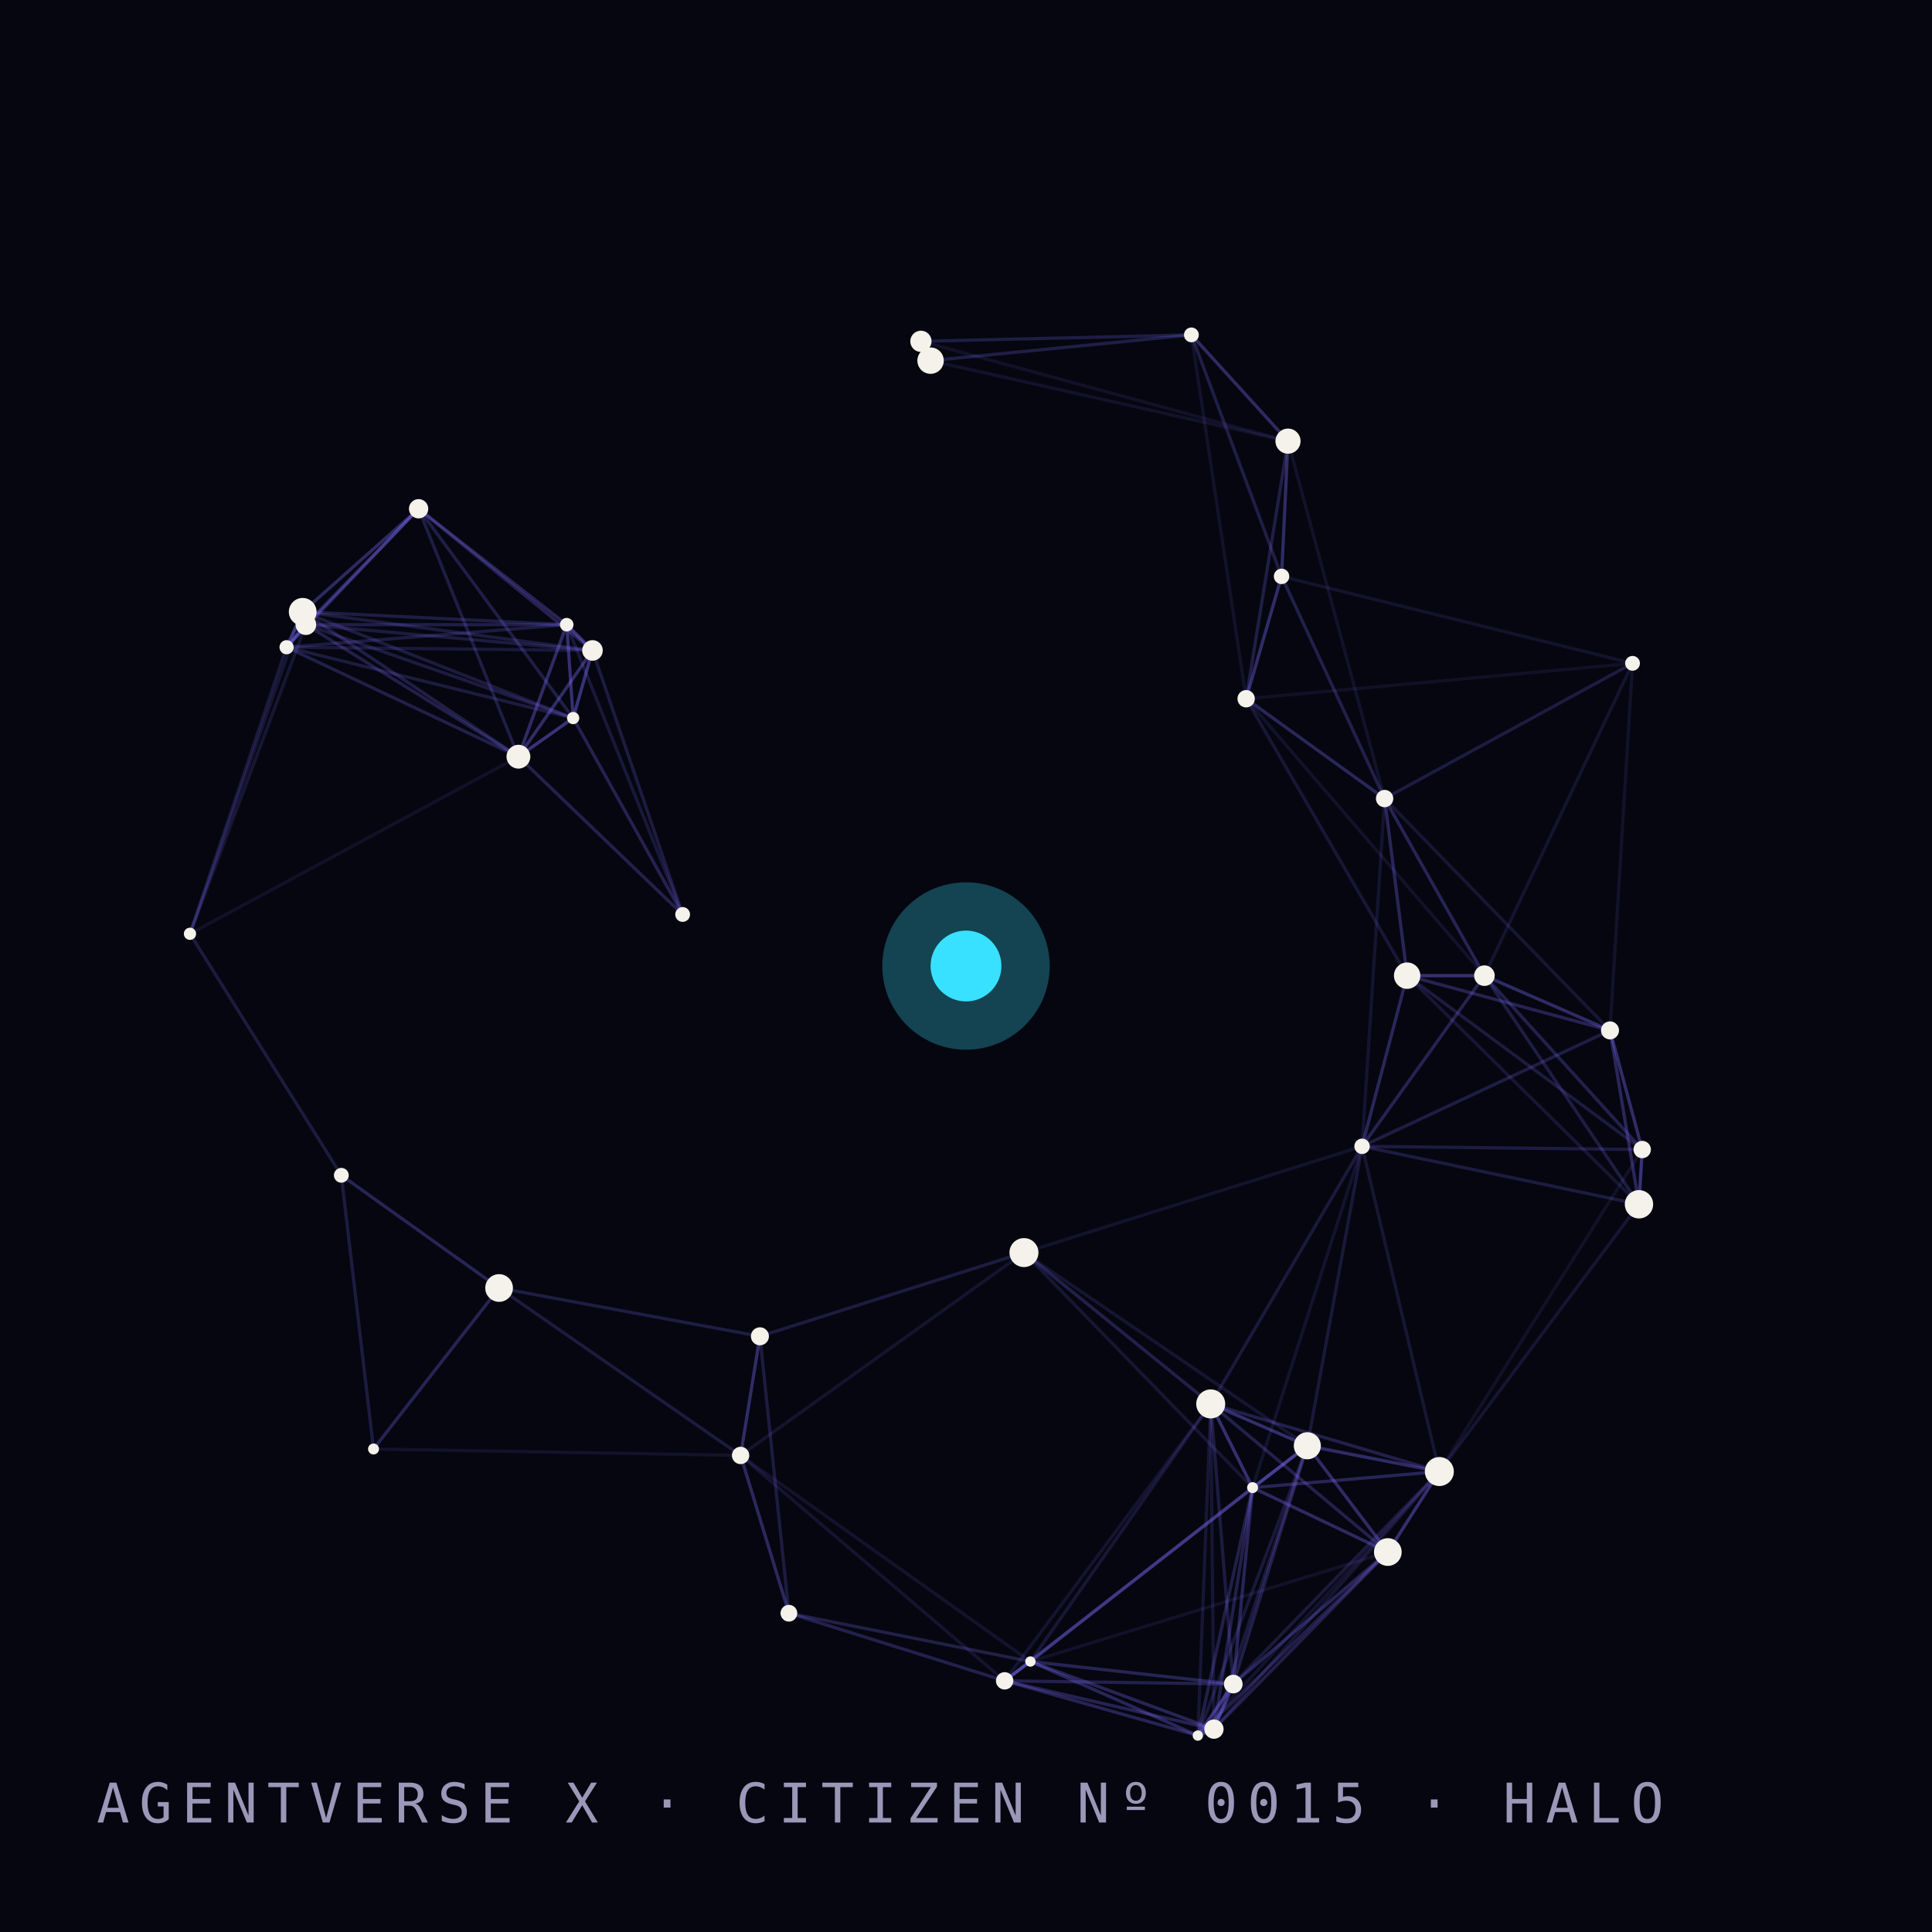
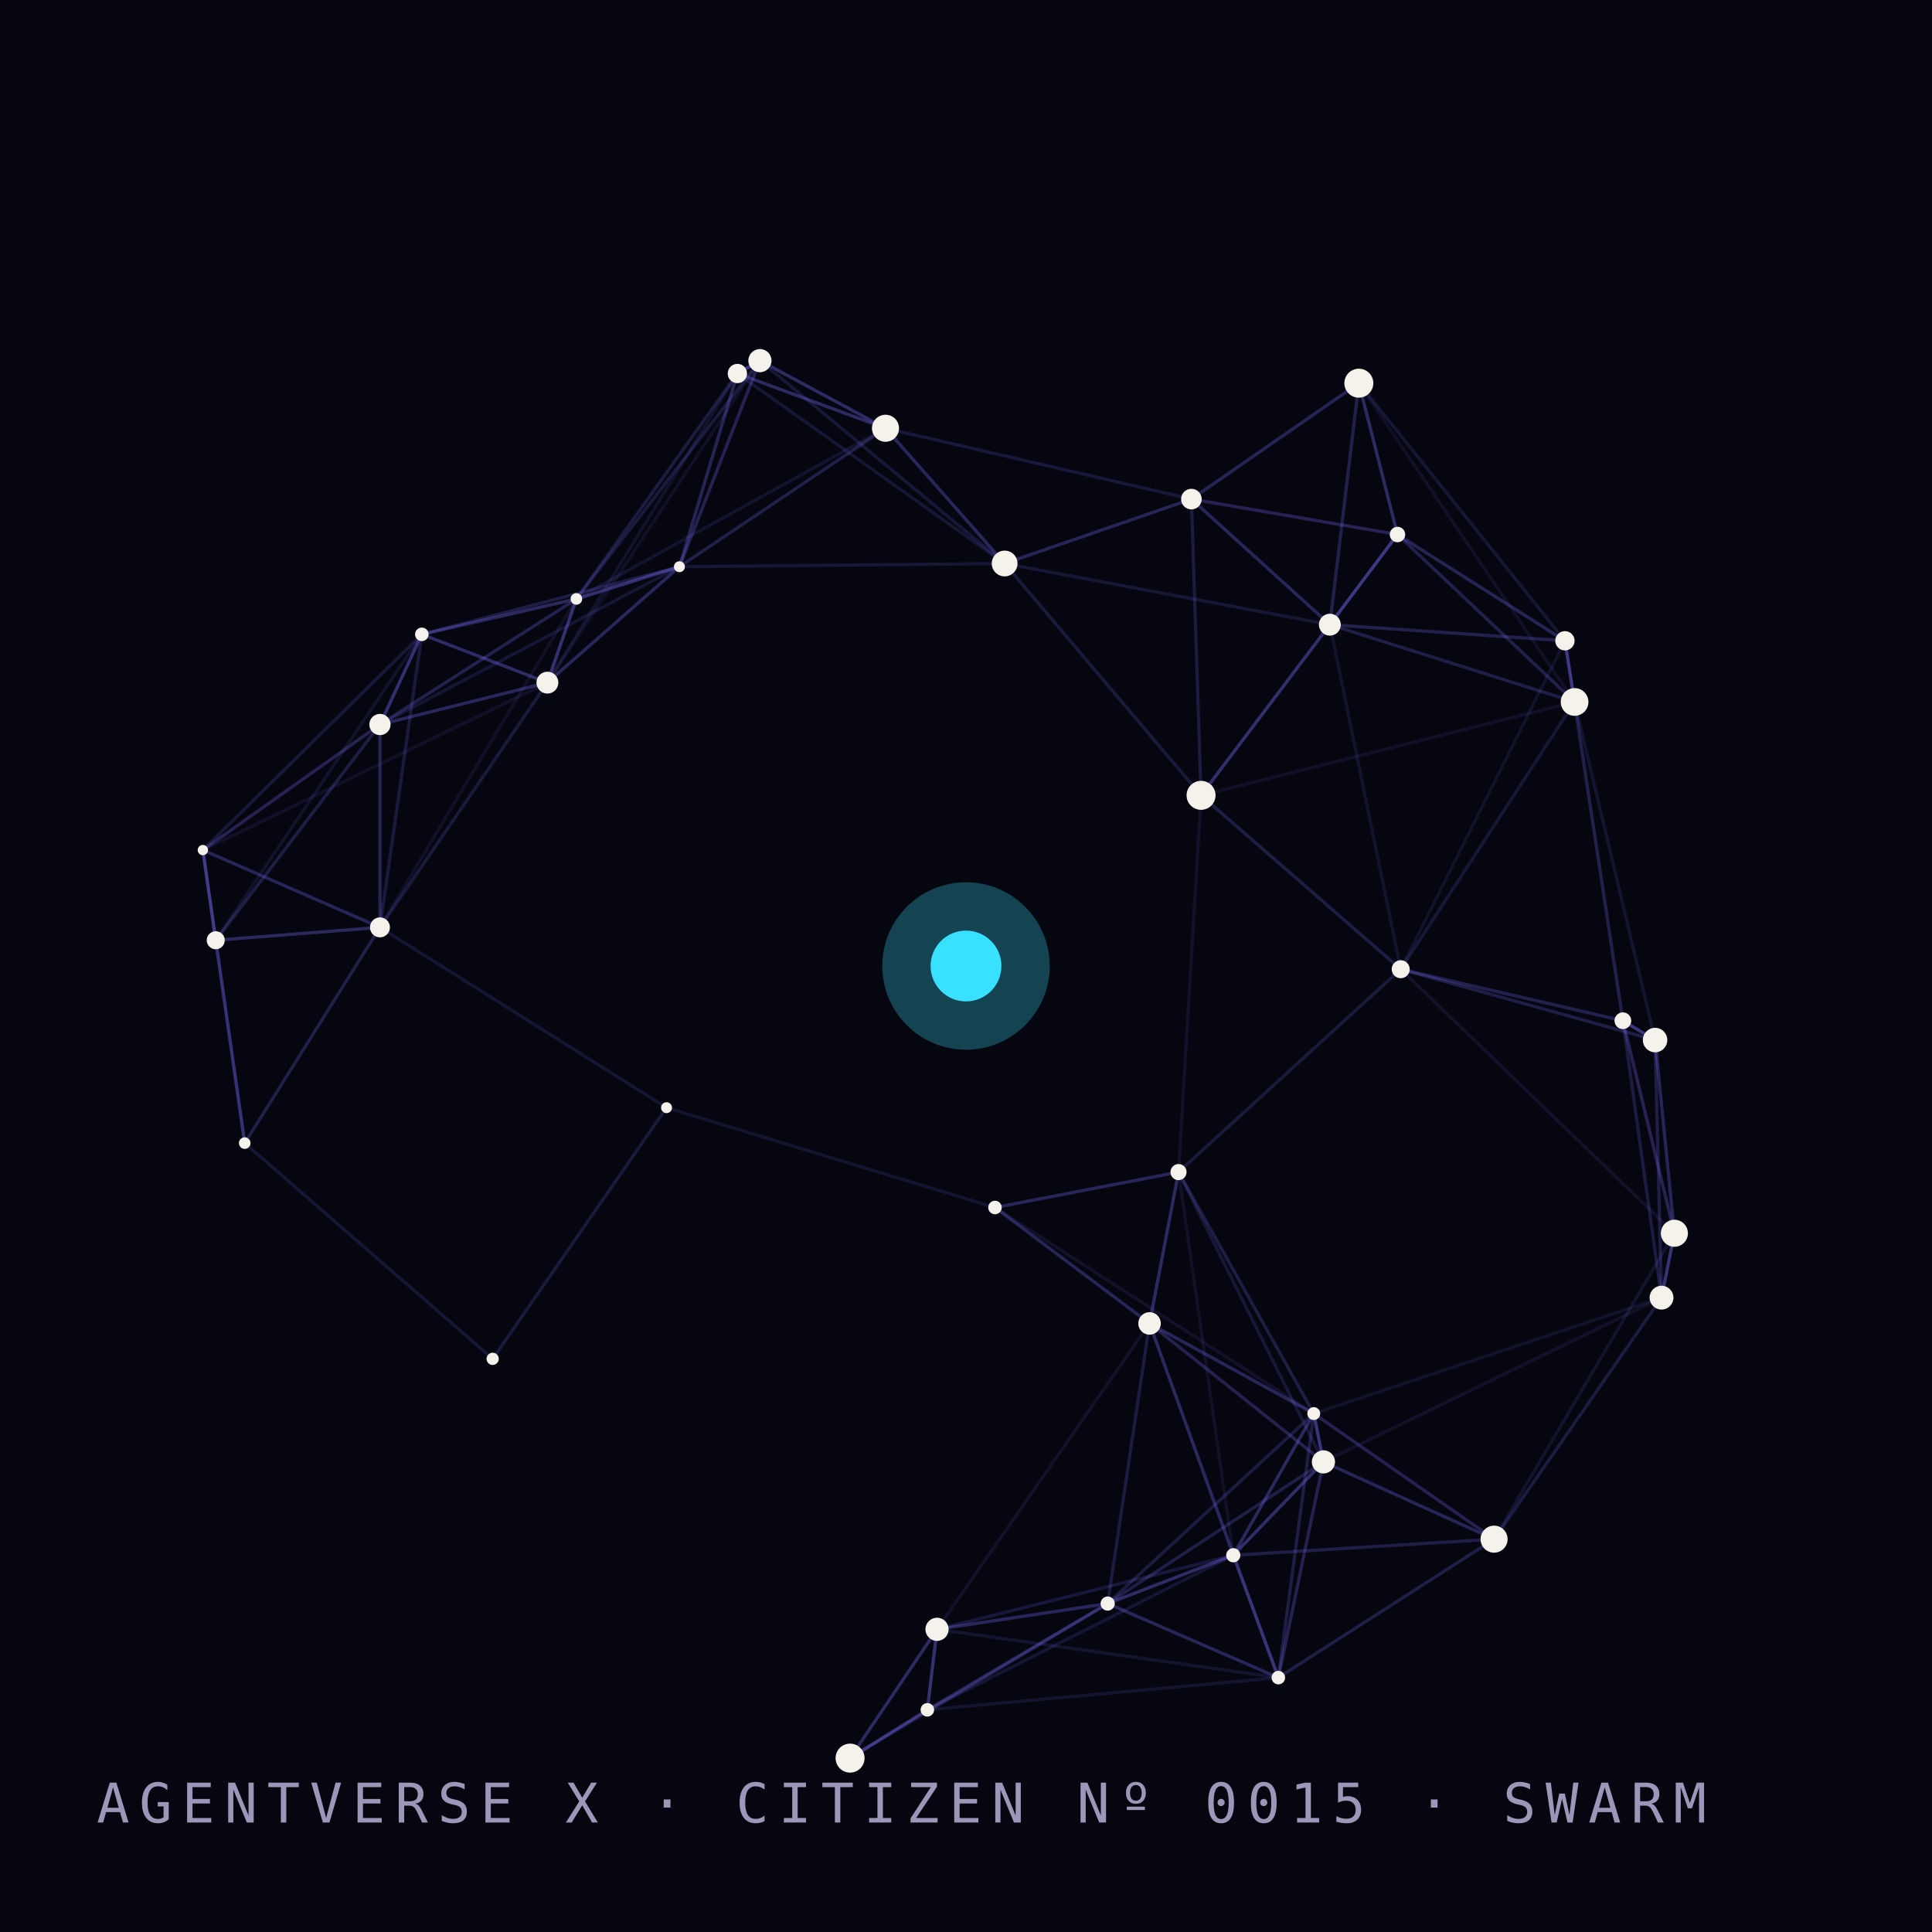
<svg xmlns="http://www.w3.org/2000/svg" width="600" height="600" viewBox="0 0 600 600">
  <rect width="600" height="600" fill="#05060f" />
-   <line x1="372" y1="539" x2="431" y2="482" stroke="#7c6cff" stroke-width="1" opacity="0.23" />
-   <line x1="372" y1="539" x2="312" y2="522" stroke="#7c6cff" stroke-width="1" opacity="0.29" />
-   <line x1="372" y1="539" x2="447" y2="457" stroke="#7c6cff" stroke-width="1" opacity="0.13" />
-   <line x1="372" y1="539" x2="406" y2="449" stroke="#7c6cff" stroke-width="1" opacity="0.18" />
-   <line x1="372" y1="539" x2="376" y2="436" stroke="#7c6cff" stroke-width="1" opacity="0.16" />
-   <line x1="372" y1="539" x2="389" y2="462" stroke="#7c6cff" stroke-width="1" opacity="0.24" />
-   <line x1="372" y1="539" x2="320" y2="516" stroke="#7c6cff" stroke-width="1" opacity="0.31" />
-   <line x1="372" y1="539" x2="377" y2="537" stroke="#7c6cff" stroke-width="1" opacity="0.48" />
-   <line x1="372" y1="539" x2="383" y2="523" stroke="#7c6cff" stroke-width="1" opacity="0.44" />
-   <line x1="423" y1="356" x2="318" y2="389" stroke="#7c6cff" stroke-width="1" opacity="0.13" />
-   <line x1="423" y1="356" x2="500" y2="320" stroke="#7c6cff" stroke-width="1" opacity="0.22" />
-   <line x1="423" y1="356" x2="461" y2="303" stroke="#7c6cff" stroke-width="1" opacity="0.28" />
-   <line x1="423" y1="356" x2="447" y2="457" stroke="#7c6cff" stroke-width="1" opacity="0.16" />
-   <line x1="423" y1="356" x2="430" y2="248" stroke="#7c6cff" stroke-width="1" opacity="0.14" />
-   <line x1="423" y1="356" x2="437" y2="303" stroke="#7c6cff" stroke-width="1" opacity="0.32" />
-   <line x1="423" y1="356" x2="406" y2="449" stroke="#7c6cff" stroke-width="1" opacity="0.18" />
-   <line x1="423" y1="356" x2="509" y2="374" stroke="#7c6cff" stroke-width="1" opacity="0.21" />
-   <line x1="423" y1="356" x2="376" y2="436" stroke="#7c6cff" stroke-width="1" opacity="0.19" />
-   <line x1="423" y1="356" x2="389" y2="462" stroke="#7c6cff" stroke-width="1" opacity="0.13" />
-   <line x1="423" y1="356" x2="510" y2="357" stroke="#7c6cff" stroke-width="1" opacity="0.21" />
-   <line x1="431" y1="482" x2="447" y2="457" stroke="#7c6cff" stroke-width="1" opacity="0.40" />
-   <line x1="431" y1="482" x2="406" y2="449" stroke="#7c6cff" stroke-width="1" opacity="0.36" />
-   <line x1="431" y1="482" x2="376" y2="436" stroke="#7c6cff" stroke-width="1" opacity="0.26" />
-   <line x1="431" y1="482" x2="389" y2="462" stroke="#7c6cff" stroke-width="1" opacity="0.34" />
-   <line x1="431" y1="482" x2="320" y2="516" stroke="#7c6cff" stroke-width="1" opacity="0.11" />
-   <line x1="431" y1="482" x2="377" y2="537" stroke="#7c6cff" stroke-width="1" opacity="0.24" />
-   <line x1="431" y1="482" x2="383" y2="523" stroke="#7c6cff" stroke-width="1" opacity="0.29" />
-   <line x1="106" y1="365" x2="59" y2="290" stroke="#7c6cff" stroke-width="1" opacity="0.20" />
-   <line x1="106" y1="365" x2="116" y2="450" stroke="#7c6cff" stroke-width="1" opacity="0.21" />
-   <line x1="106" y1="365" x2="155" y2="400" stroke="#7c6cff" stroke-width="1" opacity="0.30" />
-   <line x1="289" y1="112" x2="370" y2="104" stroke="#7c6cff" stroke-width="1" opacity="0.23" />
-   <line x1="289" y1="112" x2="286" y2="106" stroke="#7c6cff" stroke-width="1" opacity="0.48" />
-   <line x1="289" y1="112" x2="400" y2="137" stroke="#7c6cff" stroke-width="1" opacity="0.12" />
-   <line x1="230" y1="452" x2="318" y2="389" stroke="#7c6cff" stroke-width="1" opacity="0.14" />
-   <line x1="230" y1="452" x2="236" y2="415" stroke="#7c6cff" stroke-width="1" opacity="0.37" />
-   <line x1="230" y1="452" x2="312" y2="522" stroke="#7c6cff" stroke-width="1" opacity="0.14" />
-   <line x1="230" y1="452" x2="116" y2="450" stroke="#7c6cff" stroke-width="1" opacity="0.12" />
-   <line x1="230" y1="452" x2="320" y2="516" stroke="#7c6cff" stroke-width="1" opacity="0.13" />
-   <line x1="230" y1="452" x2="155" y2="400" stroke="#7c6cff" stroke-width="1" opacity="0.20" />
-   <line x1="230" y1="452" x2="245" y2="501" stroke="#7c6cff" stroke-width="1" opacity="0.33" />
-   <line x1="318" y1="389" x2="236" y2="415" stroke="#7c6cff" stroke-width="1" opacity="0.21" />
-   <line x1="318" y1="389" x2="406" y2="449" stroke="#7c6cff" stroke-width="1" opacity="0.15" />
-   <line x1="318" y1="389" x2="376" y2="436" stroke="#7c6cff" stroke-width="1" opacity="0.25" />
-   <line x1="318" y1="389" x2="389" y2="462" stroke="#7c6cff" stroke-width="1" opacity="0.16" />
-   <line x1="500" y1="320" x2="461" y2="303" stroke="#7c6cff" stroke-width="1" opacity="0.36" />
-   <line x1="500" y1="320" x2="430" y2="248" stroke="#7c6cff" stroke-width="1" opacity="0.16" />
-   <line x1="500" y1="320" x2="437" y2="303" stroke="#7c6cff" stroke-width="1" opacity="0.28" />
-   <line x1="500" y1="320" x2="509" y2="374" stroke="#7c6cff" stroke-width="1" opacity="0.32" />
-   <line x1="500" y1="320" x2="507" y2="206" stroke="#7c6cff" stroke-width="1" opacity="0.12" />
-   <line x1="500" y1="320" x2="510" y2="357" stroke="#7c6cff" stroke-width="1" opacity="0.37" />
-   <line x1="178" y1="223" x2="94" y2="190" stroke="#7c6cff" stroke-width="1" opacity="0.20" />
-   <line x1="178" y1="223" x2="176" y2="194" stroke="#7c6cff" stroke-width="1" opacity="0.40" />
-   <line x1="178" y1="223" x2="212" y2="284" stroke="#7c6cff" stroke-width="1" opacity="0.27" />
-   <line x1="178" y1="223" x2="95" y2="194" stroke="#7c6cff" stroke-width="1" opacity="0.21" />
-   <line x1="178" y1="223" x2="161" y2="235" stroke="#7c6cff" stroke-width="1" opacity="0.43" />
-   <line x1="178" y1="223" x2="184" y2="202" stroke="#7c6cff" stroke-width="1" opacity="0.43" />
-   <line x1="178" y1="223" x2="130" y2="158" stroke="#7c6cff" stroke-width="1" opacity="0.23" />
-   <line x1="178" y1="223" x2="89" y2="201" stroke="#7c6cff" stroke-width="1" opacity="0.20" />
-   <line x1="236" y1="415" x2="155" y2="400" stroke="#7c6cff" stroke-width="1" opacity="0.22" />
-   <line x1="236" y1="415" x2="245" y2="501" stroke="#7c6cff" stroke-width="1" opacity="0.21" />
-   <line x1="461" y1="303" x2="387" y2="217" stroke="#7c6cff" stroke-width="1" opacity="0.12" />
-   <line x1="461" y1="303" x2="430" y2="248" stroke="#7c6cff" stroke-width="1" opacity="0.29" />
-   <line x1="461" y1="303" x2="437" y2="303" stroke="#7c6cff" stroke-width="1" opacity="0.42" />
-   <line x1="461" y1="303" x2="509" y2="374" stroke="#7c6cff" stroke-width="1" opacity="0.22" />
-   <line x1="461" y1="303" x2="507" y2="206" stroke="#7c6cff" stroke-width="1" opacity="0.14" />
-   <line x1="461" y1="303" x2="510" y2="357" stroke="#7c6cff" stroke-width="1" opacity="0.26" />
-   <line x1="312" y1="522" x2="406" y2="449" stroke="#7c6cff" stroke-width="1" opacity="0.11" />
-   <line x1="312" y1="522" x2="376" y2="436" stroke="#7c6cff" stroke-width="1" opacity="0.14" />
-   <line x1="312" y1="522" x2="389" y2="462" stroke="#7c6cff" stroke-width="1" opacity="0.18" />
-   <line x1="312" y1="522" x2="320" y2="516" stroke="#7c6cff" stroke-width="1" opacity="0.47" />
-   <line x1="312" y1="522" x2="245" y2="501" stroke="#7c6cff" stroke-width="1" opacity="0.26" />
-   <line x1="312" y1="522" x2="377" y2="537" stroke="#7c6cff" stroke-width="1" opacity="0.28" />
-   <line x1="312" y1="522" x2="383" y2="523" stroke="#7c6cff" stroke-width="1" opacity="0.26" />
-   <line x1="447" y1="457" x2="406" y2="449" stroke="#7c6cff" stroke-width="1" opacity="0.36" />
-   <line x1="447" y1="457" x2="509" y2="374" stroke="#7c6cff" stroke-width="1" opacity="0.15" />
-   <line x1="447" y1="457" x2="376" y2="436" stroke="#7c6cff" stroke-width="1" opacity="0.25" />
-   <line x1="447" y1="457" x2="389" y2="462" stroke="#7c6cff" stroke-width="1" opacity="0.30" />
-   <line x1="447" y1="457" x2="510" y2="357" stroke="#7c6cff" stroke-width="1" opacity="0.11" />
-   <line x1="447" y1="457" x2="377" y2="537" stroke="#7c6cff" stroke-width="1" opacity="0.15" />
-   <line x1="447" y1="457" x2="383" y2="523" stroke="#7c6cff" stroke-width="1" opacity="0.19" />
-   <line x1="370" y1="104" x2="286" y2="106" stroke="#7c6cff" stroke-width="1" opacity="0.22" />
-   <line x1="370" y1="104" x2="387" y2="217" stroke="#7c6cff" stroke-width="1" opacity="0.12" />
-   <line x1="370" y1="104" x2="400" y2="137" stroke="#7c6cff" stroke-width="1" opacity="0.35" />
-   <line x1="370" y1="104" x2="398" y2="179" stroke="#7c6cff" stroke-width="1" opacity="0.23" />
-   <line x1="94" y1="190" x2="59" y2="290" stroke="#7c6cff" stroke-width="1" opacity="0.15" />
-   <line x1="94" y1="190" x2="176" y2="194" stroke="#7c6cff" stroke-width="1" opacity="0.22" />
-   <line x1="94" y1="190" x2="95" y2="194" stroke="#7c6cff" stroke-width="1" opacity="0.48" />
-   <line x1="94" y1="190" x2="161" y2="235" stroke="#7c6cff" stroke-width="1" opacity="0.23" />
-   <line x1="94" y1="190" x2="184" y2="202" stroke="#7c6cff" stroke-width="1" opacity="0.20" />
-   <line x1="94" y1="190" x2="130" y2="158" stroke="#7c6cff" stroke-width="1" opacity="0.34" />
-   <line x1="94" y1="190" x2="89" y2="201" stroke="#7c6cff" stroke-width="1" opacity="0.46" />
-   <line x1="286" y1="106" x2="400" y2="137" stroke="#7c6cff" stroke-width="1" opacity="0.11" />
-   <line x1="59" y1="290" x2="95" y2="194" stroke="#7c6cff" stroke-width="1" opacity="0.16" />
-   <line x1="59" y1="290" x2="161" y2="235" stroke="#7c6cff" stroke-width="1" opacity="0.11" />
-   <line x1="59" y1="290" x2="89" y2="201" stroke="#7c6cff" stroke-width="1" opacity="0.19" />
-   <line x1="176" y1="194" x2="212" y2="284" stroke="#7c6cff" stroke-width="1" opacity="0.18" />
-   <line x1="176" y1="194" x2="95" y2="194" stroke="#7c6cff" stroke-width="1" opacity="0.23" />
-   <line x1="176" y1="194" x2="161" y2="235" stroke="#7c6cff" stroke-width="1" opacity="0.36" />
-   <line x1="176" y1="194" x2="184" y2="202" stroke="#7c6cff" stroke-width="1" opacity="0.46" />
-   <line x1="176" y1="194" x2="130" y2="158" stroke="#7c6cff" stroke-width="1" opacity="0.30" />
-   <line x1="176" y1="194" x2="89" y2="201" stroke="#7c6cff" stroke-width="1" opacity="0.21" />
-   <line x1="387" y1="217" x2="430" y2="248" stroke="#7c6cff" stroke-width="1" opacity="0.32" />
-   <line x1="387" y1="217" x2="437" y2="303" stroke="#7c6cff" stroke-width="1" opacity="0.17" />
-   <line x1="387" y1="217" x2="400" y2="137" stroke="#7c6cff" stroke-width="1" opacity="0.23" />
-   <line x1="387" y1="217" x2="398" y2="179" stroke="#7c6cff" stroke-width="1" opacity="0.37" />
-   <line x1="387" y1="217" x2="507" y2="206" stroke="#7c6cff" stroke-width="1" opacity="0.10" />
-   <line x1="212" y1="284" x2="161" y2="235" stroke="#7c6cff" stroke-width="1" opacity="0.26" />
-   <line x1="212" y1="284" x2="184" y2="202" stroke="#7c6cff" stroke-width="1" opacity="0.21" />
-   <line x1="430" y1="248" x2="437" y2="303" stroke="#7c6cff" stroke-width="1" opacity="0.31" />
-   <line x1="430" y1="248" x2="400" y2="137" stroke="#7c6cff" stroke-width="1" opacity="0.12" />
-   <line x1="430" y1="248" x2="398" y2="179" stroke="#7c6cff" stroke-width="1" opacity="0.25" />
-   <line x1="430" y1="248" x2="507" y2="206" stroke="#7c6cff" stroke-width="1" opacity="0.21" />
-   <line x1="95" y1="194" x2="161" y2="235" stroke="#7c6cff" stroke-width="1" opacity="0.24" />
-   <line x1="95" y1="194" x2="184" y2="202" stroke="#7c6cff" stroke-width="1" opacity="0.20" />
-   <line x1="95" y1="194" x2="130" y2="158" stroke="#7c6cff" stroke-width="1" opacity="0.33" />
-   <line x1="95" y1="194" x2="89" y2="201" stroke="#7c6cff" stroke-width="1" opacity="0.47" />
-   <line x1="437" y1="303" x2="509" y2="374" stroke="#7c6cff" stroke-width="1" opacity="0.16" />
-   <line x1="437" y1="303" x2="510" y2="357" stroke="#7c6cff" stroke-width="1" opacity="0.20" />
-   <line x1="116" y1="450" x2="155" y2="400" stroke="#7c6cff" stroke-width="1" opacity="0.29" />
-   <line x1="161" y1="235" x2="184" y2="202" stroke="#7c6cff" stroke-width="1" opacity="0.37" />
-   <line x1="161" y1="235" x2="130" y2="158" stroke="#7c6cff" stroke-width="1" opacity="0.22" />
-   <line x1="161" y1="235" x2="89" y2="201" stroke="#7c6cff" stroke-width="1" opacity="0.24" />
-   <line x1="400" y1="137" x2="398" y2="179" stroke="#7c6cff" stroke-width="1" opacity="0.36" />
-   <line x1="406" y1="449" x2="376" y2="436" stroke="#7c6cff" stroke-width="1" opacity="0.39" />
-   <line x1="406" y1="449" x2="389" y2="462" stroke="#7c6cff" stroke-width="1" opacity="0.43" />
-   <line x1="406" y1="449" x2="320" y2="516" stroke="#7c6cff" stroke-width="1" opacity="0.14" />
-   <line x1="406" y1="449" x2="377" y2="537" stroke="#7c6cff" stroke-width="1" opacity="0.19" />
-   <line x1="406" y1="449" x2="383" y2="523" stroke="#7c6cff" stroke-width="1" opacity="0.24" />
-   <line x1="509" y1="374" x2="510" y2="357" stroke="#7c6cff" stroke-width="1" opacity="0.44" />
-   <line x1="376" y1="436" x2="389" y2="462" stroke="#7c6cff" stroke-width="1" opacity="0.40" />
-   <line x1="376" y1="436" x2="320" y2="516" stroke="#7c6cff" stroke-width="1" opacity="0.17" />
-   <line x1="376" y1="436" x2="377" y2="537" stroke="#7c6cff" stroke-width="1" opacity="0.16" />
-   <line x1="376" y1="436" x2="383" y2="523" stroke="#7c6cff" stroke-width="1" opacity="0.21" />
-   <line x1="389" y1="462" x2="320" y2="516" stroke="#7c6cff" stroke-width="1" opacity="0.21" />
-   <line x1="389" y1="462" x2="377" y2="537" stroke="#7c6cff" stroke-width="1" opacity="0.25" />
-   <line x1="389" y1="462" x2="383" y2="523" stroke="#7c6cff" stroke-width="1" opacity="0.30" />
-   <line x1="320" y1="516" x2="245" y2="501" stroke="#7c6cff" stroke-width="1" opacity="0.24" />
-   <line x1="320" y1="516" x2="377" y2="537" stroke="#7c6cff" stroke-width="1" opacity="0.30" />
-   <line x1="320" y1="516" x2="383" y2="523" stroke="#7c6cff" stroke-width="1" opacity="0.29" />
-   <line x1="184" y1="202" x2="130" y2="158" stroke="#7c6cff" stroke-width="1" opacity="0.27" />
-   <line x1="184" y1="202" x2="89" y2="201" stroke="#7c6cff" stroke-width="1" opacity="0.18" />
-   <line x1="130" y1="158" x2="89" y2="201" stroke="#7c6cff" stroke-width="1" opacity="0.30" />
-   <line x1="398" y1="179" x2="507" y2="206" stroke="#7c6cff" stroke-width="1" opacity="0.13" />
-   <line x1="377" y1="537" x2="383" y2="523" stroke="#7c6cff" stroke-width="1" opacity="0.45" />
-   <circle cx="372" cy="539" r="1.6" fill="#f4f2ea" />
-   <circle cx="423" cy="356" r="2.4" fill="#f4f2ea" />
-   <circle cx="431" cy="482" r="4.3" fill="#f4f2ea" />
-   <circle cx="106" cy="365" r="2.3" fill="#f4f2ea" />
-   <circle cx="289" cy="112" r="4.1" fill="#f4f2ea" />
-   <circle cx="230" cy="452" r="2.7" fill="#f4f2ea" />
-   <circle cx="318" cy="389" r="4.5" fill="#f4f2ea" />
-   <circle cx="500" cy="320" r="2.8" fill="#f4f2ea" />
-   <circle cx="178" cy="223" r="1.9" fill="#f4f2ea" />
-   <circle cx="236" cy="415" r="2.8" fill="#f4f2ea" />
-   <circle cx="461" cy="303" r="3.2" fill="#f4f2ea" />
-   <circle cx="312" cy="522" r="2.7" fill="#f4f2ea" />
-   <circle cx="447" cy="457" r="4.5" fill="#f4f2ea" />
-   <circle cx="370" cy="104" r="2.3" fill="#f4f2ea" />
-   <circle cx="94" cy="190" r="4.3" fill="#f4f2ea" />
-   <circle cx="286" cy="106" r="3.3" fill="#f4f2ea" />
-   <circle cx="59" cy="290" r="1.9" fill="#f4f2ea" />
-   <circle cx="176" cy="194" r="2.1" fill="#f4f2ea" />
-   <circle cx="387" cy="217" r="2.7" fill="#f4f2ea" />
-   <circle cx="212" cy="284" r="2.3" fill="#f4f2ea" />
-   <circle cx="430" cy="248" r="2.7" fill="#f4f2ea" />
-   <circle cx="95" cy="194" r="3.2" fill="#f4f2ea" />
-   <circle cx="437" cy="303" r="4.1" fill="#f4f2ea" />
-   <circle cx="116" cy="450" r="1.7" fill="#f4f2ea" />
-   <circle cx="161" cy="235" r="3.7" fill="#f4f2ea" />
-   <circle cx="400" cy="137" r="3.9" fill="#f4f2ea" />
-   <circle cx="406" cy="449" r="4.2" fill="#f4f2ea" />
-   <circle cx="509" cy="374" r="4.4" fill="#f4f2ea" />
-   <circle cx="376" cy="436" r="4.5" fill="#f4f2ea" />
-   <circle cx="389" cy="462" r="1.7" fill="#f4f2ea" />
-   <circle cx="320" cy="516" r="1.6" fill="#f4f2ea" />
-   <circle cx="184" cy="202" r="3.2" fill="#f4f2ea" />
-   <circle cx="130" cy="158" r="3.0" fill="#f4f2ea" />
-   <circle cx="155" cy="400" r="4.3" fill="#f4f2ea" />
-   <circle cx="398" cy="179" r="2.4" fill="#f4f2ea" />
-   <circle cx="89" cy="201" r="2.2" fill="#f4f2ea" />
-   <circle cx="507" cy="206" r="2.3" fill="#f4f2ea" />
-   <circle cx="510" cy="357" r="2.7" fill="#f4f2ea" />
-   <circle cx="245" cy="501" r="2.6" fill="#f4f2ea" />
-   <circle cx="377" cy="537" r="3.0" fill="#f4f2ea" />
-   <circle cx="383" cy="523" r="2.9" fill="#f4f2ea" />
+   <line x1="373" y1="247" x2="312" y2="175" stroke="#7c6cff" stroke-width="1" opacity="0.19" />
+   <line x1="373" y1="247" x2="434" y2="166" stroke="#7c6cff" stroke-width="1" opacity="0.16" />
+   <line x1="373" y1="247" x2="435" y2="301" stroke="#7c6cff" stroke-width="1" opacity="0.22" />
+   <line x1="373" y1="247" x2="489" y2="218" stroke="#7c6cff" stroke-width="1" opacity="0.10" />
+   <line x1="373" y1="247" x2="366" y2="364" stroke="#7c6cff" stroke-width="1" opacity="0.11" />
+   <line x1="373" y1="247" x2="370" y2="155" stroke="#7c6cff" stroke-width="1" opacity="0.20" />
+   <line x1="373" y1="247" x2="413" y2="194" stroke="#7c6cff" stroke-width="1" opacity="0.28" />
+   <line x1="207" y1="344" x2="118" y2="288" stroke="#7c6cff" stroke-width="1" opacity="0.15" />
+   <line x1="207" y1="344" x2="153" y2="422" stroke="#7c6cff" stroke-width="1" opacity="0.19" />
+   <line x1="207" y1="344" x2="309" y2="375" stroke="#7c6cff" stroke-width="1" opacity="0.14" />
+   <line x1="229" y1="116" x2="312" y2="175" stroke="#7c6cff" stroke-width="1" opacity="0.16" />
+   <line x1="229" y1="116" x2="179" y2="186" stroke="#7c6cff" stroke-width="1" opacity="0.21" />
+   <line x1="229" y1="116" x2="275" y2="133" stroke="#7c6cff" stroke-width="1" opacity="0.34" />
+   <line x1="229" y1="116" x2="170" y2="212" stroke="#7c6cff" stroke-width="1" opacity="0.12" />
+   <line x1="229" y1="116" x2="211" y2="176" stroke="#7c6cff" stroke-width="1" opacity="0.29" />
+   <line x1="229" y1="116" x2="236" y2="112" stroke="#7c6cff" stroke-width="1" opacity="0.48" />
+   <line x1="264" y1="546" x2="344" y2="498" stroke="#7c6cff" stroke-width="1" opacity="0.19" />
+   <line x1="264" y1="546" x2="291" y2="506" stroke="#7c6cff" stroke-width="1" opacity="0.34" />
+   <line x1="264" y1="546" x2="288" y2="531" stroke="#7c6cff" stroke-width="1" opacity="0.41" />
+   <line x1="397" y1="521" x2="411" y2="454" stroke="#7c6cff" stroke-width="1" opacity="0.27" />
+   <line x1="397" y1="521" x2="344" y2="498" stroke="#7c6cff" stroke-width="1" opacity="0.31" />
+   <line x1="397" y1="521" x2="383" y2="483" stroke="#7c6cff" stroke-width="1" opacity="0.37" />
+   <line x1="397" y1="521" x2="291" y2="506" stroke="#7c6cff" stroke-width="1" opacity="0.14" />
+   <line x1="397" y1="521" x2="464" y2="478" stroke="#7c6cff" stroke-width="1" opacity="0.23" />
+   <line x1="397" y1="521" x2="288" y2="531" stroke="#7c6cff" stroke-width="1" opacity="0.14" />
+   <line x1="397" y1="521" x2="357" y2="411" stroke="#7c6cff" stroke-width="1" opacity="0.11" />
+   <line x1="397" y1="521" x2="408" y2="439" stroke="#7c6cff" stroke-width="1" opacity="0.22" />
+   <line x1="514" y1="323" x2="504" y2="317" stroke="#7c6cff" stroke-width="1" opacity="0.46" />
+   <line x1="514" y1="323" x2="520" y2="383" stroke="#7c6cff" stroke-width="1" opacity="0.30" />
+   <line x1="514" y1="323" x2="435" y2="301" stroke="#7c6cff" stroke-width="1" opacity="0.23" />
+   <line x1="514" y1="323" x2="489" y2="218" stroke="#7c6cff" stroke-width="1" opacity="0.14" />
+   <line x1="514" y1="323" x2="516" y2="403" stroke="#7c6cff" stroke-width="1" opacity="0.23" />
+   <line x1="504" y1="317" x2="486" y2="199" stroke="#7c6cff" stroke-width="1" opacity="0.10" />
+   <line x1="504" y1="317" x2="520" y2="383" stroke="#7c6cff" stroke-width="1" opacity="0.28" />
+   <line x1="504" y1="317" x2="435" y2="301" stroke="#7c6cff" stroke-width="1" opacity="0.26" />
+   <line x1="504" y1="317" x2="489" y2="218" stroke="#7c6cff" stroke-width="1" opacity="0.17" />
+   <line x1="504" y1="317" x2="516" y2="403" stroke="#7c6cff" stroke-width="1" opacity="0.21" />
+   <line x1="411" y1="454" x2="344" y2="498" stroke="#7c6cff" stroke-width="1" opacity="0.23" />
+   <line x1="411" y1="454" x2="383" y2="483" stroke="#7c6cff" stroke-width="1" opacity="0.37" />
+   <line x1="411" y1="454" x2="464" y2="478" stroke="#7c6cff" stroke-width="1" opacity="0.30" />
+   <line x1="411" y1="454" x2="366" y2="364" stroke="#7c6cff" stroke-width="1" opacity="0.17" />
+   <line x1="411" y1="454" x2="357" y2="411" stroke="#7c6cff" stroke-width="1" opacity="0.27" />
+   <line x1="411" y1="454" x2="516" y2="403" stroke="#7c6cff" stroke-width="1" opacity="0.11" />
+   <line x1="411" y1="454" x2="408" y2="439" stroke="#7c6cff" stroke-width="1" opacity="0.45" />
+   <line x1="67" y1="292" x2="63" y2="264" stroke="#7c6cff" stroke-width="1" opacity="0.40" />
+   <line x1="67" y1="292" x2="118" y2="225" stroke="#7c6cff" stroke-width="1" opacity="0.22" />
+   <line x1="67" y1="292" x2="131" y2="197" stroke="#7c6cff" stroke-width="1" opacity="0.12" />
+   <line x1="67" y1="292" x2="76" y2="355" stroke="#7c6cff" stroke-width="1" opacity="0.29" />
+   <line x1="67" y1="292" x2="118" y2="288" stroke="#7c6cff" stroke-width="1" opacity="0.33" />
+   <line x1="312" y1="175" x2="275" y2="133" stroke="#7c6cff" stroke-width="1" opacity="0.32" />
+   <line x1="312" y1="175" x2="370" y2="155" stroke="#7c6cff" stroke-width="1" opacity="0.30" />
+   <line x1="312" y1="175" x2="211" y2="176" stroke="#7c6cff" stroke-width="1" opacity="0.16" />
+   <line x1="312" y1="175" x2="236" y2="112" stroke="#7c6cff" stroke-width="1" opacity="0.17" />
+   <line x1="312" y1="175" x2="413" y2="194" stroke="#7c6cff" stroke-width="1" opacity="0.16" />
+   <line x1="344" y1="498" x2="383" y2="483" stroke="#7c6cff" stroke-width="1" opacity="0.36" />
+   <line x1="344" y1="498" x2="291" y2="506" stroke="#7c6cff" stroke-width="1" opacity="0.32" />
+   <line x1="344" y1="498" x2="288" y2="531" stroke="#7c6cff" stroke-width="1" opacity="0.29" />
+   <line x1="344" y1="498" x2="357" y2="411" stroke="#7c6cff" stroke-width="1" opacity="0.20" />
+   <line x1="344" y1="498" x2="408" y2="439" stroke="#7c6cff" stroke-width="1" opacity="0.21" />
+   <line x1="486" y1="199" x2="434" y2="166" stroke="#7c6cff" stroke-width="1" opacity="0.29" />
+   <line x1="486" y1="199" x2="435" y2="301" stroke="#7c6cff" stroke-width="1" opacity="0.12" />
+   <line x1="486" y1="199" x2="422" y2="119" stroke="#7c6cff" stroke-width="1" opacity="0.16" />
+   <line x1="486" y1="199" x2="489" y2="218" stroke="#7c6cff" stroke-width="1" opacity="0.44" />
+   <line x1="486" y1="199" x2="413" y2="194" stroke="#7c6cff" stroke-width="1" opacity="0.26" />
+   <line x1="179" y1="186" x2="275" y2="133" stroke="#7c6cff" stroke-width="1" opacity="0.13" />
+   <line x1="179" y1="186" x2="118" y2="225" stroke="#7c6cff" stroke-width="1" opacity="0.26" />
+   <line x1="179" y1="186" x2="131" y2="197" stroke="#7c6cff" stroke-width="1" opacity="0.33" />
+   <line x1="179" y1="186" x2="170" y2="212" stroke="#7c6cff" stroke-width="1" opacity="0.41" />
+   <line x1="179" y1="186" x2="118" y2="288" stroke="#7c6cff" stroke-width="1" opacity="0.10" />
+   <line x1="179" y1="186" x2="211" y2="176" stroke="#7c6cff" stroke-width="1" opacity="0.39" />
+   <line x1="179" y1="186" x2="236" y2="112" stroke="#7c6cff" stroke-width="1" opacity="0.19" />
+   <line x1="63" y1="264" x2="118" y2="225" stroke="#7c6cff" stroke-width="1" opacity="0.28" />
+   <line x1="63" y1="264" x2="131" y2="197" stroke="#7c6cff" stroke-width="1" opacity="0.18" />
+   <line x1="63" y1="264" x2="76" y2="355" stroke="#7c6cff" stroke-width="1" opacity="0.19" />
+   <line x1="63" y1="264" x2="170" y2="212" stroke="#7c6cff" stroke-width="1" opacity="0.10" />
+   <line x1="63" y1="264" x2="118" y2="288" stroke="#7c6cff" stroke-width="1" opacity="0.30" />
+   <line x1="520" y1="383" x2="464" y2="478" stroke="#7c6cff" stroke-width="1" opacity="0.13" />
+   <line x1="520" y1="383" x2="435" y2="301" stroke="#7c6cff" stroke-width="1" opacity="0.11" />
+   <line x1="520" y1="383" x2="516" y2="403" stroke="#7c6cff" stroke-width="1" opacity="0.43" />
+   <line x1="383" y1="483" x2="291" y2="506" stroke="#7c6cff" stroke-width="1" opacity="0.18" />
+   <line x1="383" y1="483" x2="464" y2="478" stroke="#7c6cff" stroke-width="1" opacity="0.23" />
+   <line x1="383" y1="483" x2="366" y2="364" stroke="#7c6cff" stroke-width="1" opacity="0.10" />
+   <line x1="383" y1="483" x2="288" y2="531" stroke="#7c6cff" stroke-width="1" opacity="0.15" />
+   <line x1="383" y1="483" x2="357" y2="411" stroke="#7c6cff" stroke-width="1" opacity="0.24" />
+   <line x1="383" y1="483" x2="408" y2="439" stroke="#7c6cff" stroke-width="1" opacity="0.33" />
+   <line x1="275" y1="133" x2="370" y2="155" stroke="#7c6cff" stroke-width="1" opacity="0.18" />
+   <line x1="275" y1="133" x2="211" y2="176" stroke="#7c6cff" stroke-width="1" opacity="0.24" />
+   <line x1="275" y1="133" x2="236" y2="112" stroke="#7c6cff" stroke-width="1" opacity="0.35" />
+   <line x1="291" y1="506" x2="288" y2="531" stroke="#7c6cff" stroke-width="1" opacity="0.41" />
+   <line x1="291" y1="506" x2="357" y2="411" stroke="#7c6cff" stroke-width="1" opacity="0.11" />
+   <line x1="118" y1="225" x2="131" y2="197" stroke="#7c6cff" stroke-width="1" opacity="0.40" />
+   <line x1="118" y1="225" x2="170" y2="212" stroke="#7c6cff" stroke-width="1" opacity="0.32" />
+   <line x1="118" y1="225" x2="118" y2="288" stroke="#7c6cff" stroke-width="1" opacity="0.29" />
+   <line x1="118" y1="225" x2="211" y2="176" stroke="#7c6cff" stroke-width="1" opacity="0.15" />
+   <line x1="464" y1="478" x2="516" y2="403" stroke="#7c6cff" stroke-width="1" opacity="0.20" />
+   <line x1="464" y1="478" x2="408" y2="439" stroke="#7c6cff" stroke-width="1" opacity="0.27" />
+   <line x1="434" y1="166" x2="422" y2="119" stroke="#7c6cff" stroke-width="1" opacity="0.34" />
+   <line x1="434" y1="166" x2="489" y2="218" stroke="#7c6cff" stroke-width="1" opacity="0.25" />
+   <line x1="434" y1="166" x2="370" y2="155" stroke="#7c6cff" stroke-width="1" opacity="0.28" />
+   <line x1="434" y1="166" x2="413" y2="194" stroke="#7c6cff" stroke-width="1" opacity="0.38" />
+   <line x1="435" y1="301" x2="489" y2="218" stroke="#7c6cff" stroke-width="1" opacity="0.17" />
+   <line x1="435" y1="301" x2="366" y2="364" stroke="#7c6cff" stroke-width="1" opacity="0.19" />
+   <line x1="435" y1="301" x2="413" y2="194" stroke="#7c6cff" stroke-width="1" opacity="0.13" />
+   <line x1="422" y1="119" x2="489" y2="218" stroke="#7c6cff" stroke-width="1" opacity="0.10" />
+   <line x1="422" y1="119" x2="370" y2="155" stroke="#7c6cff" stroke-width="1" opacity="0.29" />
+   <line x1="422" y1="119" x2="413" y2="194" stroke="#7c6cff" stroke-width="1" opacity="0.25" />
+   <line x1="131" y1="197" x2="170" y2="212" stroke="#7c6cff" stroke-width="1" opacity="0.36" />
+   <line x1="131" y1="197" x2="118" y2="288" stroke="#7c6cff" stroke-width="1" opacity="0.19" />
+   <line x1="131" y1="197" x2="211" y2="176" stroke="#7c6cff" stroke-width="1" opacity="0.22" />
+   <line x1="489" y1="218" x2="413" y2="194" stroke="#7c6cff" stroke-width="1" opacity="0.23" />
+   <line x1="76" y1="355" x2="118" y2="288" stroke="#7c6cff" stroke-width="1" opacity="0.24" />
+   <line x1="76" y1="355" x2="153" y2="422" stroke="#7c6cff" stroke-width="1" opacity="0.16" />
+   <line x1="366" y1="364" x2="357" y2="411" stroke="#7c6cff" stroke-width="1" opacity="0.34" />
+   <line x1="366" y1="364" x2="408" y2="439" stroke="#7c6cff" stroke-width="1" opacity="0.22" />
+   <line x1="366" y1="364" x2="309" y2="375" stroke="#7c6cff" stroke-width="1" opacity="0.31" />
+   <line x1="170" y1="212" x2="118" y2="288" stroke="#7c6cff" stroke-width="1" opacity="0.19" />
+   <line x1="170" y1="212" x2="211" y2="176" stroke="#7c6cff" stroke-width="1" opacity="0.32" />
+   <line x1="170" y1="212" x2="236" y2="112" stroke="#7c6cff" stroke-width="1" opacity="0.10" />
+   <line x1="370" y1="155" x2="413" y2="194" stroke="#7c6cff" stroke-width="1" opacity="0.31" />
+   <line x1="211" y1="176" x2="236" y2="112" stroke="#7c6cff" stroke-width="1" opacity="0.27" />
+   <line x1="357" y1="411" x2="408" y2="439" stroke="#7c6cff" stroke-width="1" opacity="0.31" />
+   <line x1="357" y1="411" x2="309" y2="375" stroke="#7c6cff" stroke-width="1" opacity="0.30" />
+   <line x1="516" y1="403" x2="408" y2="439" stroke="#7c6cff" stroke-width="1" opacity="0.12" />
+   <line x1="408" y1="439" x2="309" y2="375" stroke="#7c6cff" stroke-width="1" opacity="0.11" />
+   <circle cx="373" cy="247" r="4.5" fill="#f4f2ea" />
+   <circle cx="207" cy="344" r="1.7" fill="#f4f2ea" />
+   <circle cx="229" cy="116" r="3.0" fill="#f4f2ea" />
+   <circle cx="264" cy="546" r="4.5" fill="#f4f2ea" />
+   <circle cx="397" cy="521" r="2.1" fill="#f4f2ea" />
+   <circle cx="514" cy="323" r="3.8" fill="#f4f2ea" />
+   <circle cx="504" cy="317" r="2.6" fill="#f4f2ea" />
+   <circle cx="411" cy="454" r="3.6" fill="#f4f2ea" />
+   <circle cx="67" cy="292" r="2.8" fill="#f4f2ea" />
+   <circle cx="312" cy="175" r="4.0" fill="#f4f2ea" />
+   <circle cx="344" cy="498" r="2.2" fill="#f4f2ea" />
+   <circle cx="486" cy="199" r="3.0" fill="#f4f2ea" />
+   <circle cx="179" cy="186" r="1.8" fill="#f4f2ea" />
+   <circle cx="63" cy="264" r="1.6" fill="#f4f2ea" />
+   <circle cx="520" cy="383" r="4.2" fill="#f4f2ea" />
+   <circle cx="383" cy="483" r="2.2" fill="#f4f2ea" />
+   <circle cx="275" cy="133" r="4.2" fill="#f4f2ea" />
+   <circle cx="291" cy="506" r="3.6" fill="#f4f2ea" />
+   <circle cx="118" cy="225" r="3.3" fill="#f4f2ea" />
+   <circle cx="464" cy="478" r="4.2" fill="#f4f2ea" />
+   <circle cx="434" cy="166" r="2.4" fill="#f4f2ea" />
+   <circle cx="435" cy="301" r="2.8" fill="#f4f2ea" />
+   <circle cx="422" cy="119" r="4.5" fill="#f4f2ea" />
+   <circle cx="131" cy="197" r="2.1" fill="#f4f2ea" />
+   <circle cx="489" cy="218" r="4.3" fill="#f4f2ea" />
+   <circle cx="76" cy="355" r="1.8" fill="#f4f2ea" />
+   <circle cx="366" cy="364" r="2.5" fill="#f4f2ea" />
+   <circle cx="170" cy="212" r="3.4" fill="#f4f2ea" />
+   <circle cx="288" cy="531" r="2.1" fill="#f4f2ea" />
+   <circle cx="118" cy="288" r="3.1" fill="#f4f2ea" />
+   <circle cx="370" cy="155" r="3.2" fill="#f4f2ea" />
+   <circle cx="211" cy="176" r="1.7" fill="#f4f2ea" />
+   <circle cx="236" cy="112" r="3.6" fill="#f4f2ea" />
+   <circle cx="153" cy="422" r="1.9" fill="#f4f2ea" />
+   <circle cx="357" cy="411" r="3.5" fill="#f4f2ea" />
+   <circle cx="516" cy="403" r="3.7" fill="#f4f2ea" />
+   <circle cx="408" cy="439" r="2.0" fill="#f4f2ea" />
+   <circle cx="413" cy="194" r="3.4" fill="#f4f2ea" />
+   <circle cx="309" cy="375" r="2.1" fill="#f4f2ea" />
  <circle cx="300" cy="300" r="26" fill="#38e1ff" opacity=".28" />
  <circle cx="300" cy="300" r="11" fill="#38e1ff" />
-   <text x="30" y="566" font-family="monospace" font-size="17" fill="#9a97b8" letter-spacing="3">AGENTVERSE X · CITIZEN Nº 0015 · HALO</text>
+   <text x="30" y="566" font-family="monospace" font-size="17" fill="#9a97b8" letter-spacing="3">AGENTVERSE X · CITIZEN Nº 0015 · SWARM</text>
</svg>
